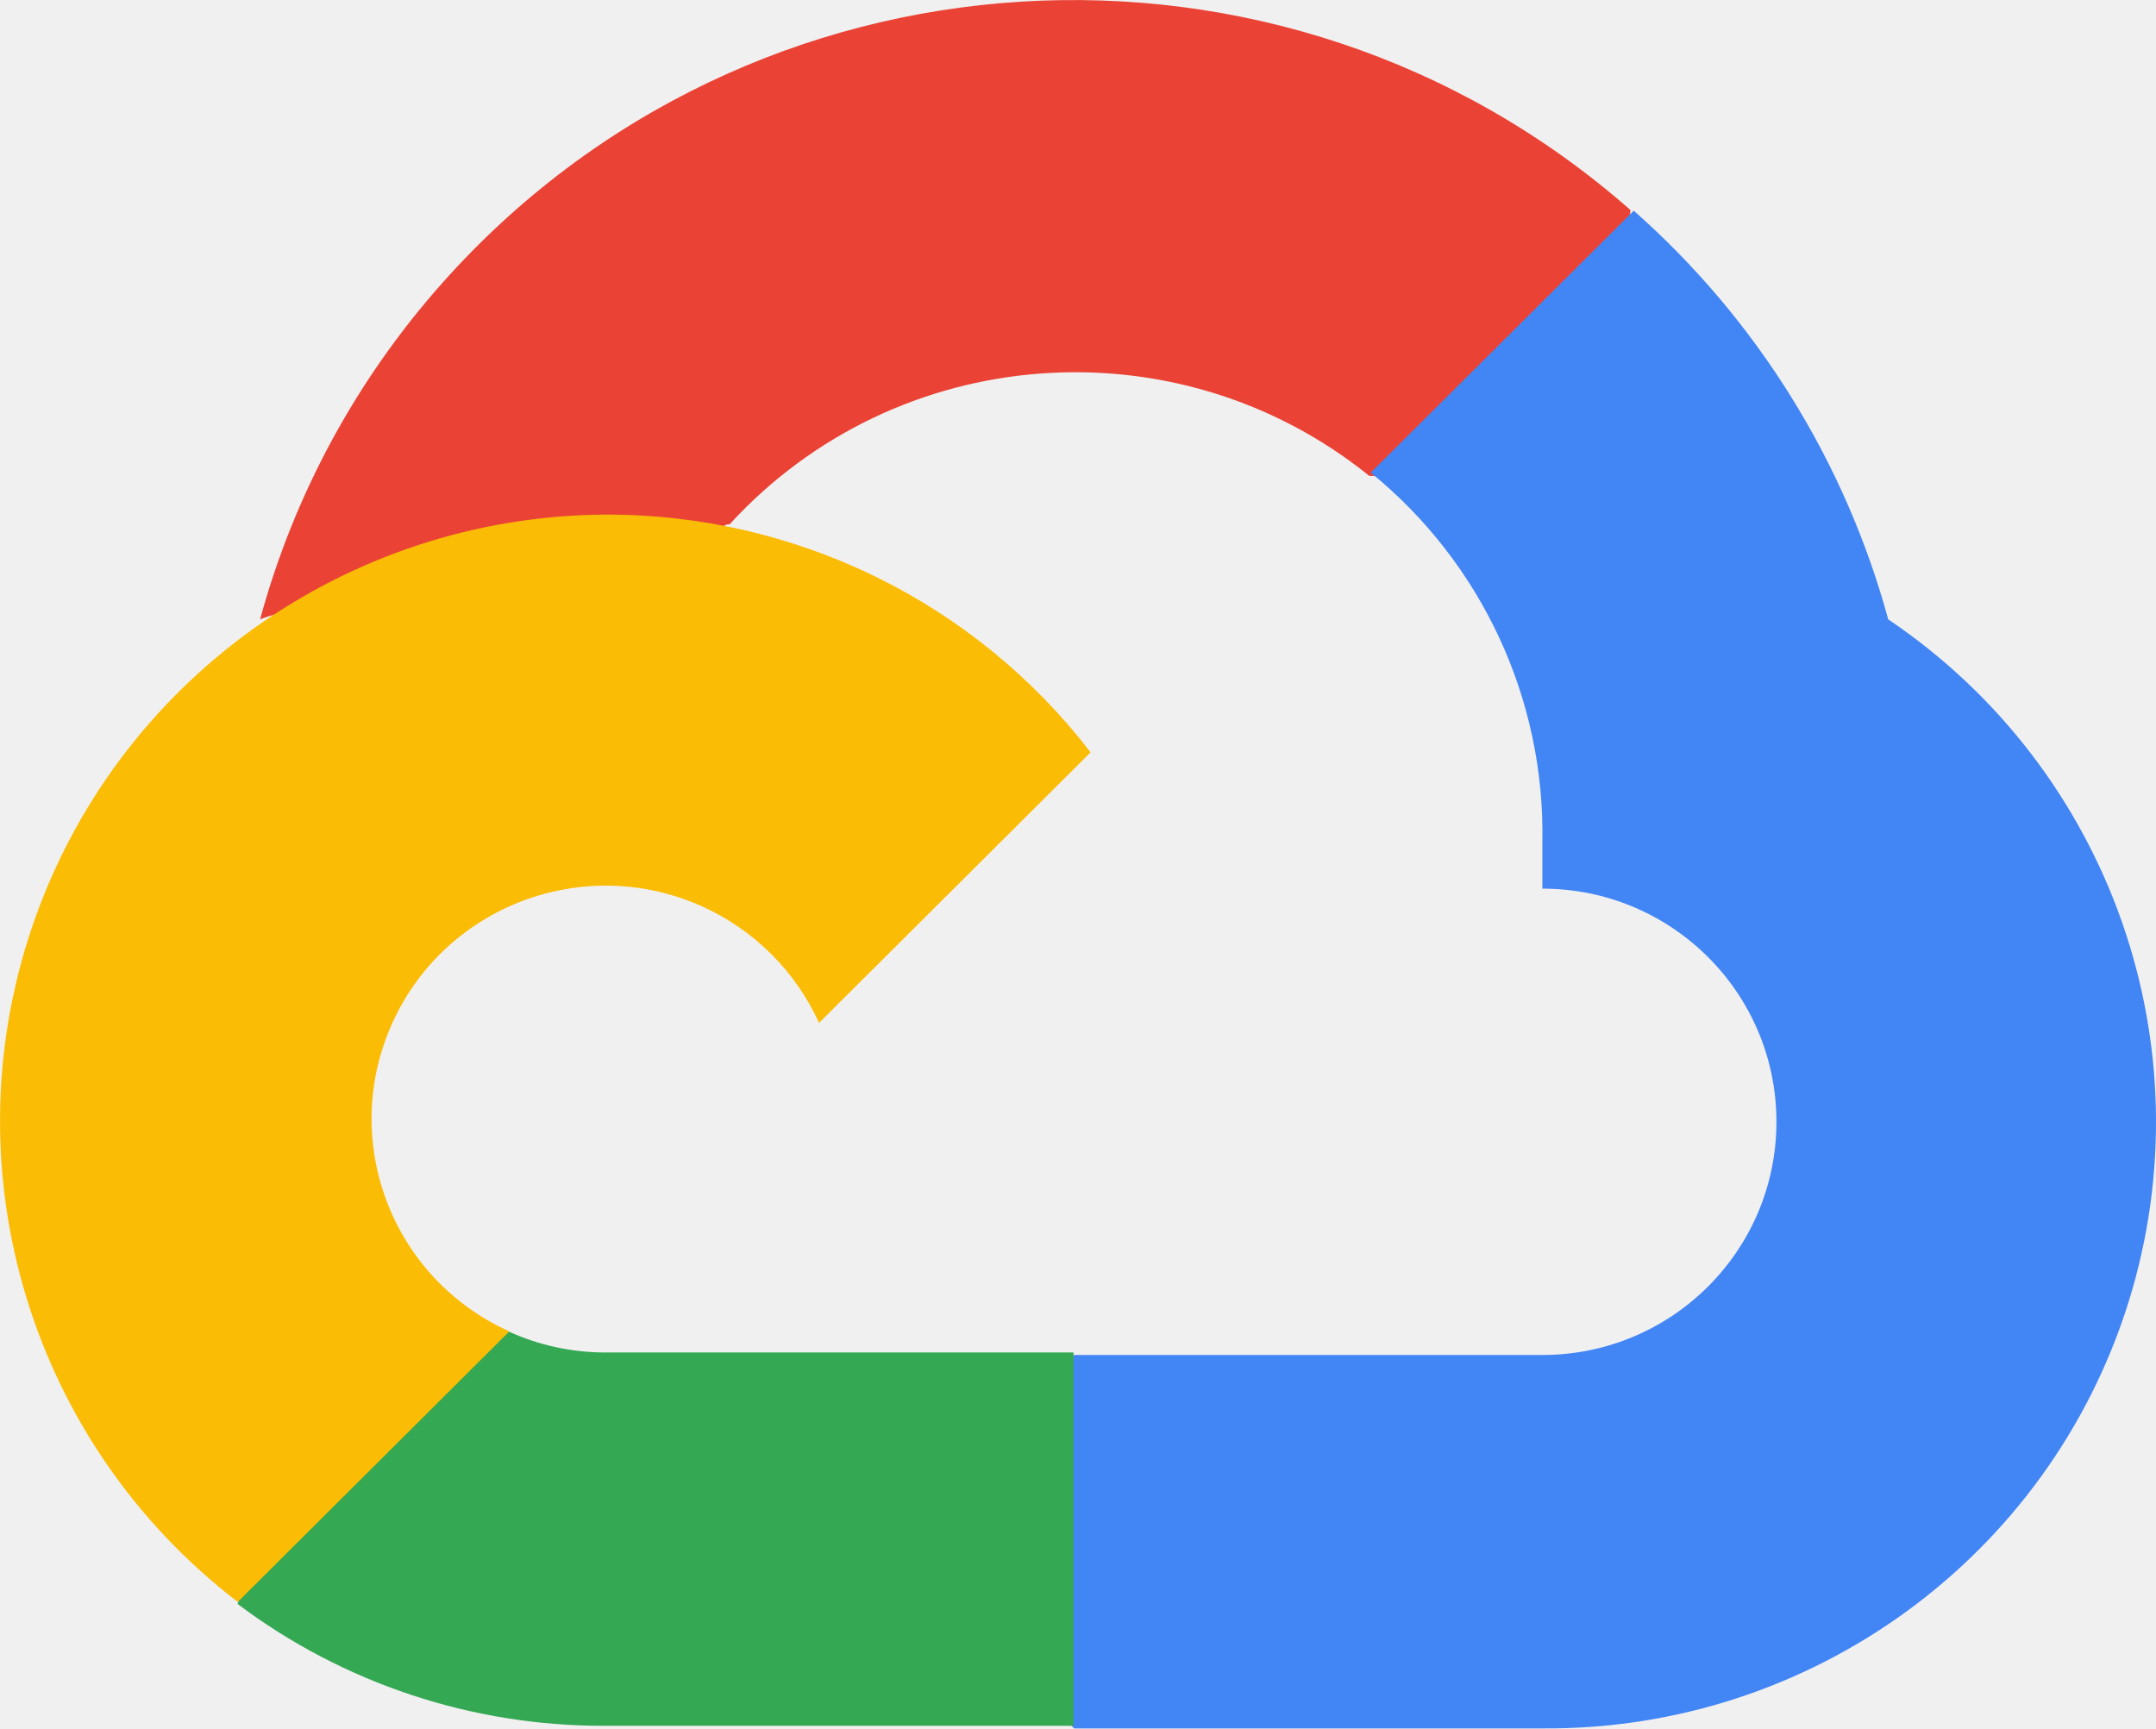
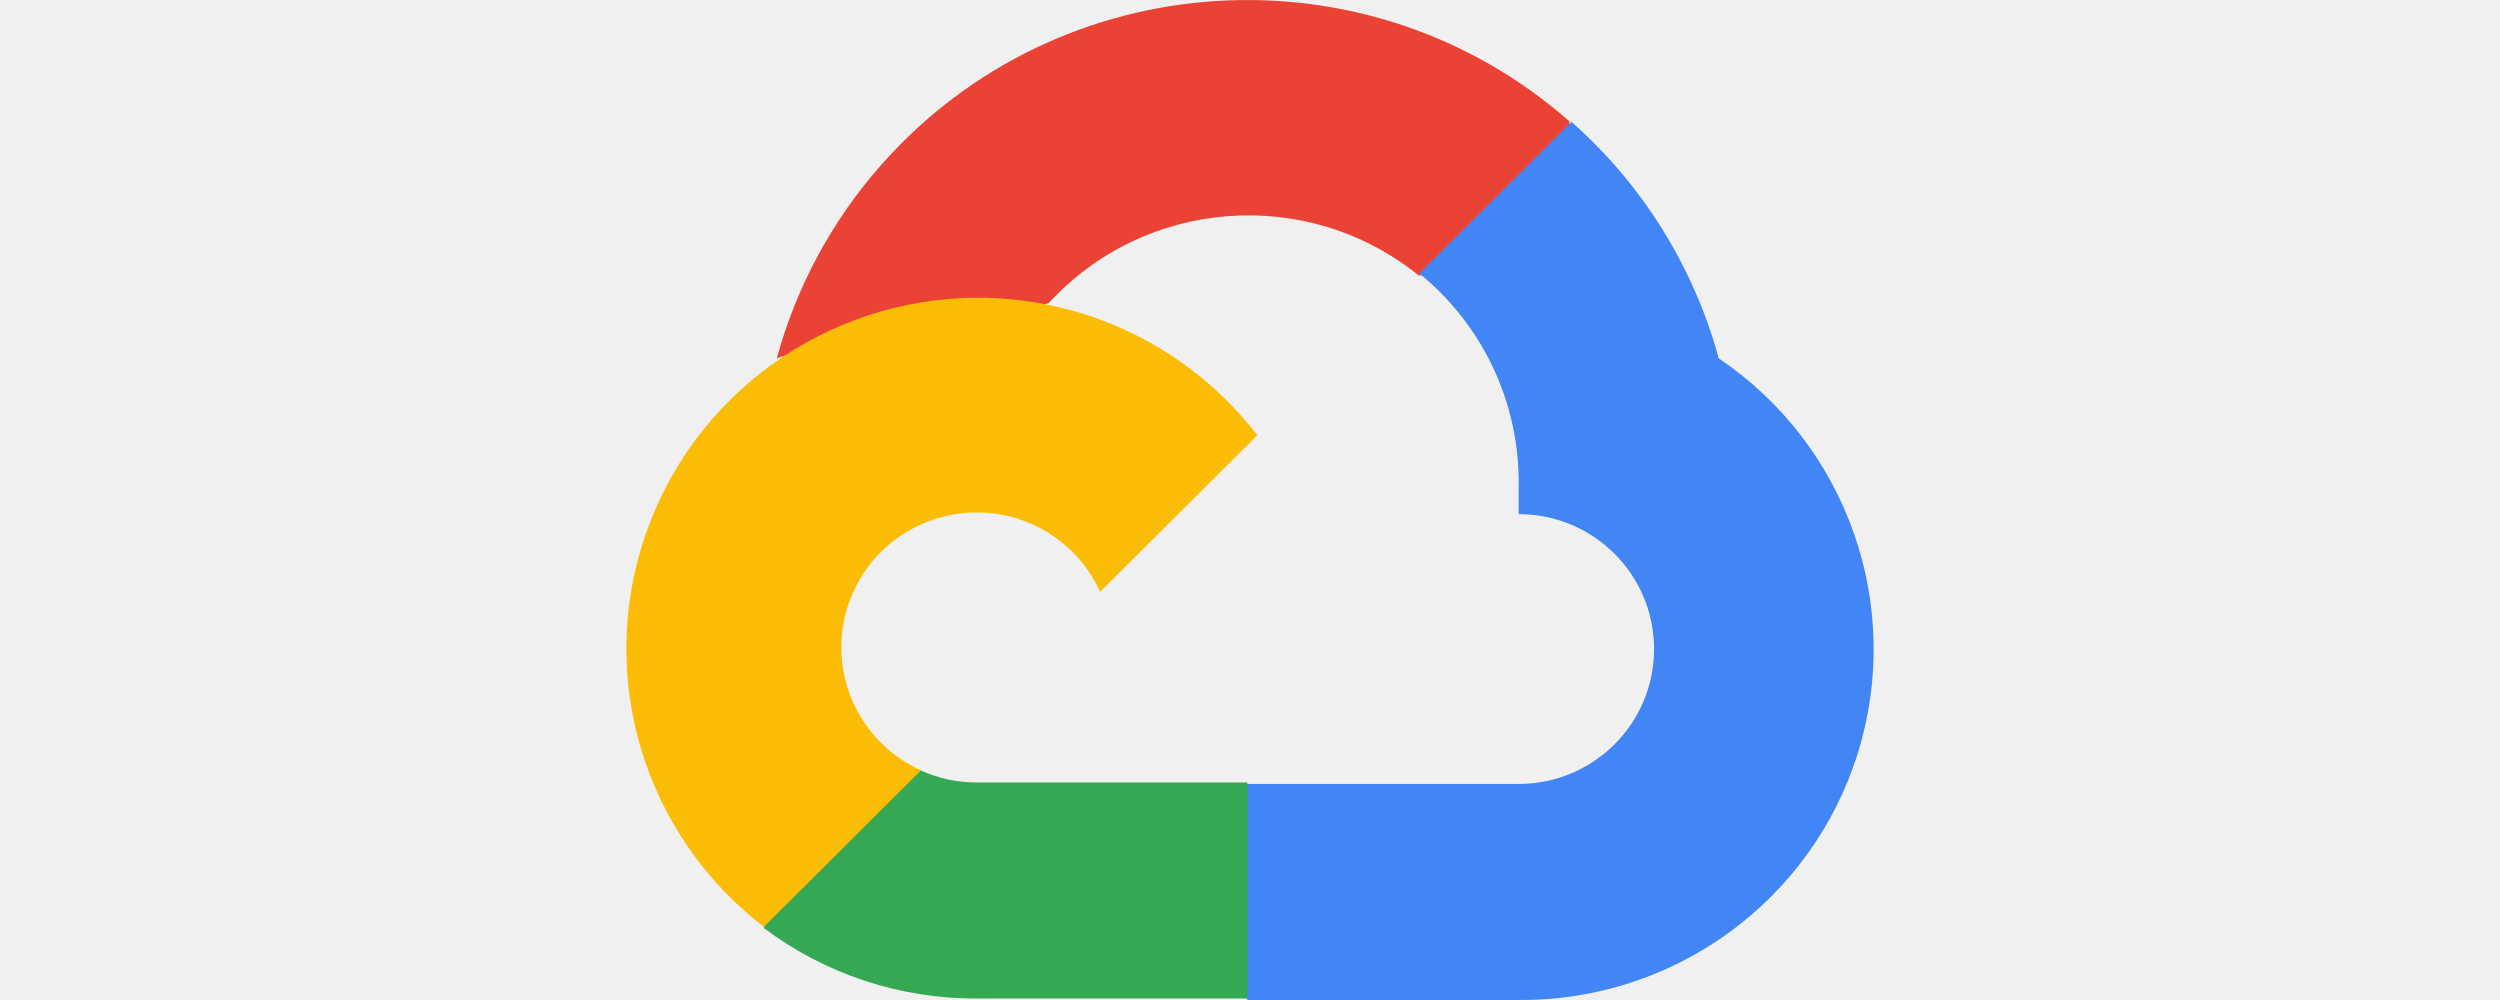
- <svg xmlns="http://www.w3.org/2000/svg" width="116" height="93" viewBox="0 0 116 93" fill="none">
+ <svg xmlns="http://www.w3.org/2000/svg" width="100px" height="40px" viewBox="0 0 116 93" fill="none">
  <g clip-path="url(#clip0_509_2007)">
    <path d="M73.605 25.61H77.145L87.229 15.564L87.725 11.301C68.962 -5.197 40.318 -3.42 23.757 15.273C19.152 20.466 15.812 26.642 13.993 33.327C15.116 32.867 16.361 32.794 17.533 33.114L37.697 29.8C37.697 29.8 38.723 28.11 39.253 28.216C48.224 18.403 63.321 17.259 73.678 25.61H73.605Z" fill="#EA4335" />
    <path d="M101.593 33.327C99.273 24.826 94.518 17.182 87.9 11.335L73.751 25.431C79.727 30.294 83.131 37.623 82.985 45.311V47.815C89.943 47.815 95.578 53.434 95.578 60.361C95.578 67.293 89.938 72.907 82.985 72.907H57.793L55.279 75.445V90.496L57.793 93H82.985C97.426 93.111 110.238 83.787 114.526 70.049C118.805 56.307 113.554 41.387 101.593 33.327Z" fill="#4285F4" />
    <path d="M32.567 92.86H57.759V72.772H32.567C30.773 72.772 28.998 72.389 27.364 71.643L23.825 72.733L13.672 82.779L12.787 86.306C18.481 90.588 25.429 92.889 32.567 92.86Z" fill="#34A853" />
    <path d="M32.567 27.689C18.574 27.771 6.18 36.699 1.716 49.908C-2.748 63.118 1.701 77.698 12.792 86.195L27.404 71.638C21.063 68.785 18.248 61.355 21.112 55.038C23.976 48.721 31.434 45.917 37.775 48.77C40.566 50.029 42.803 52.257 44.067 55.038L58.678 40.482C52.459 32.387 42.798 27.655 32.567 27.689Z" fill="#FBBC05" />
  </g>
  <defs>
    <clipPath id="clip0_509_2007">
      <rect width="116" height="93" fill="white" />
    </clipPath>
  </defs>
</svg>
